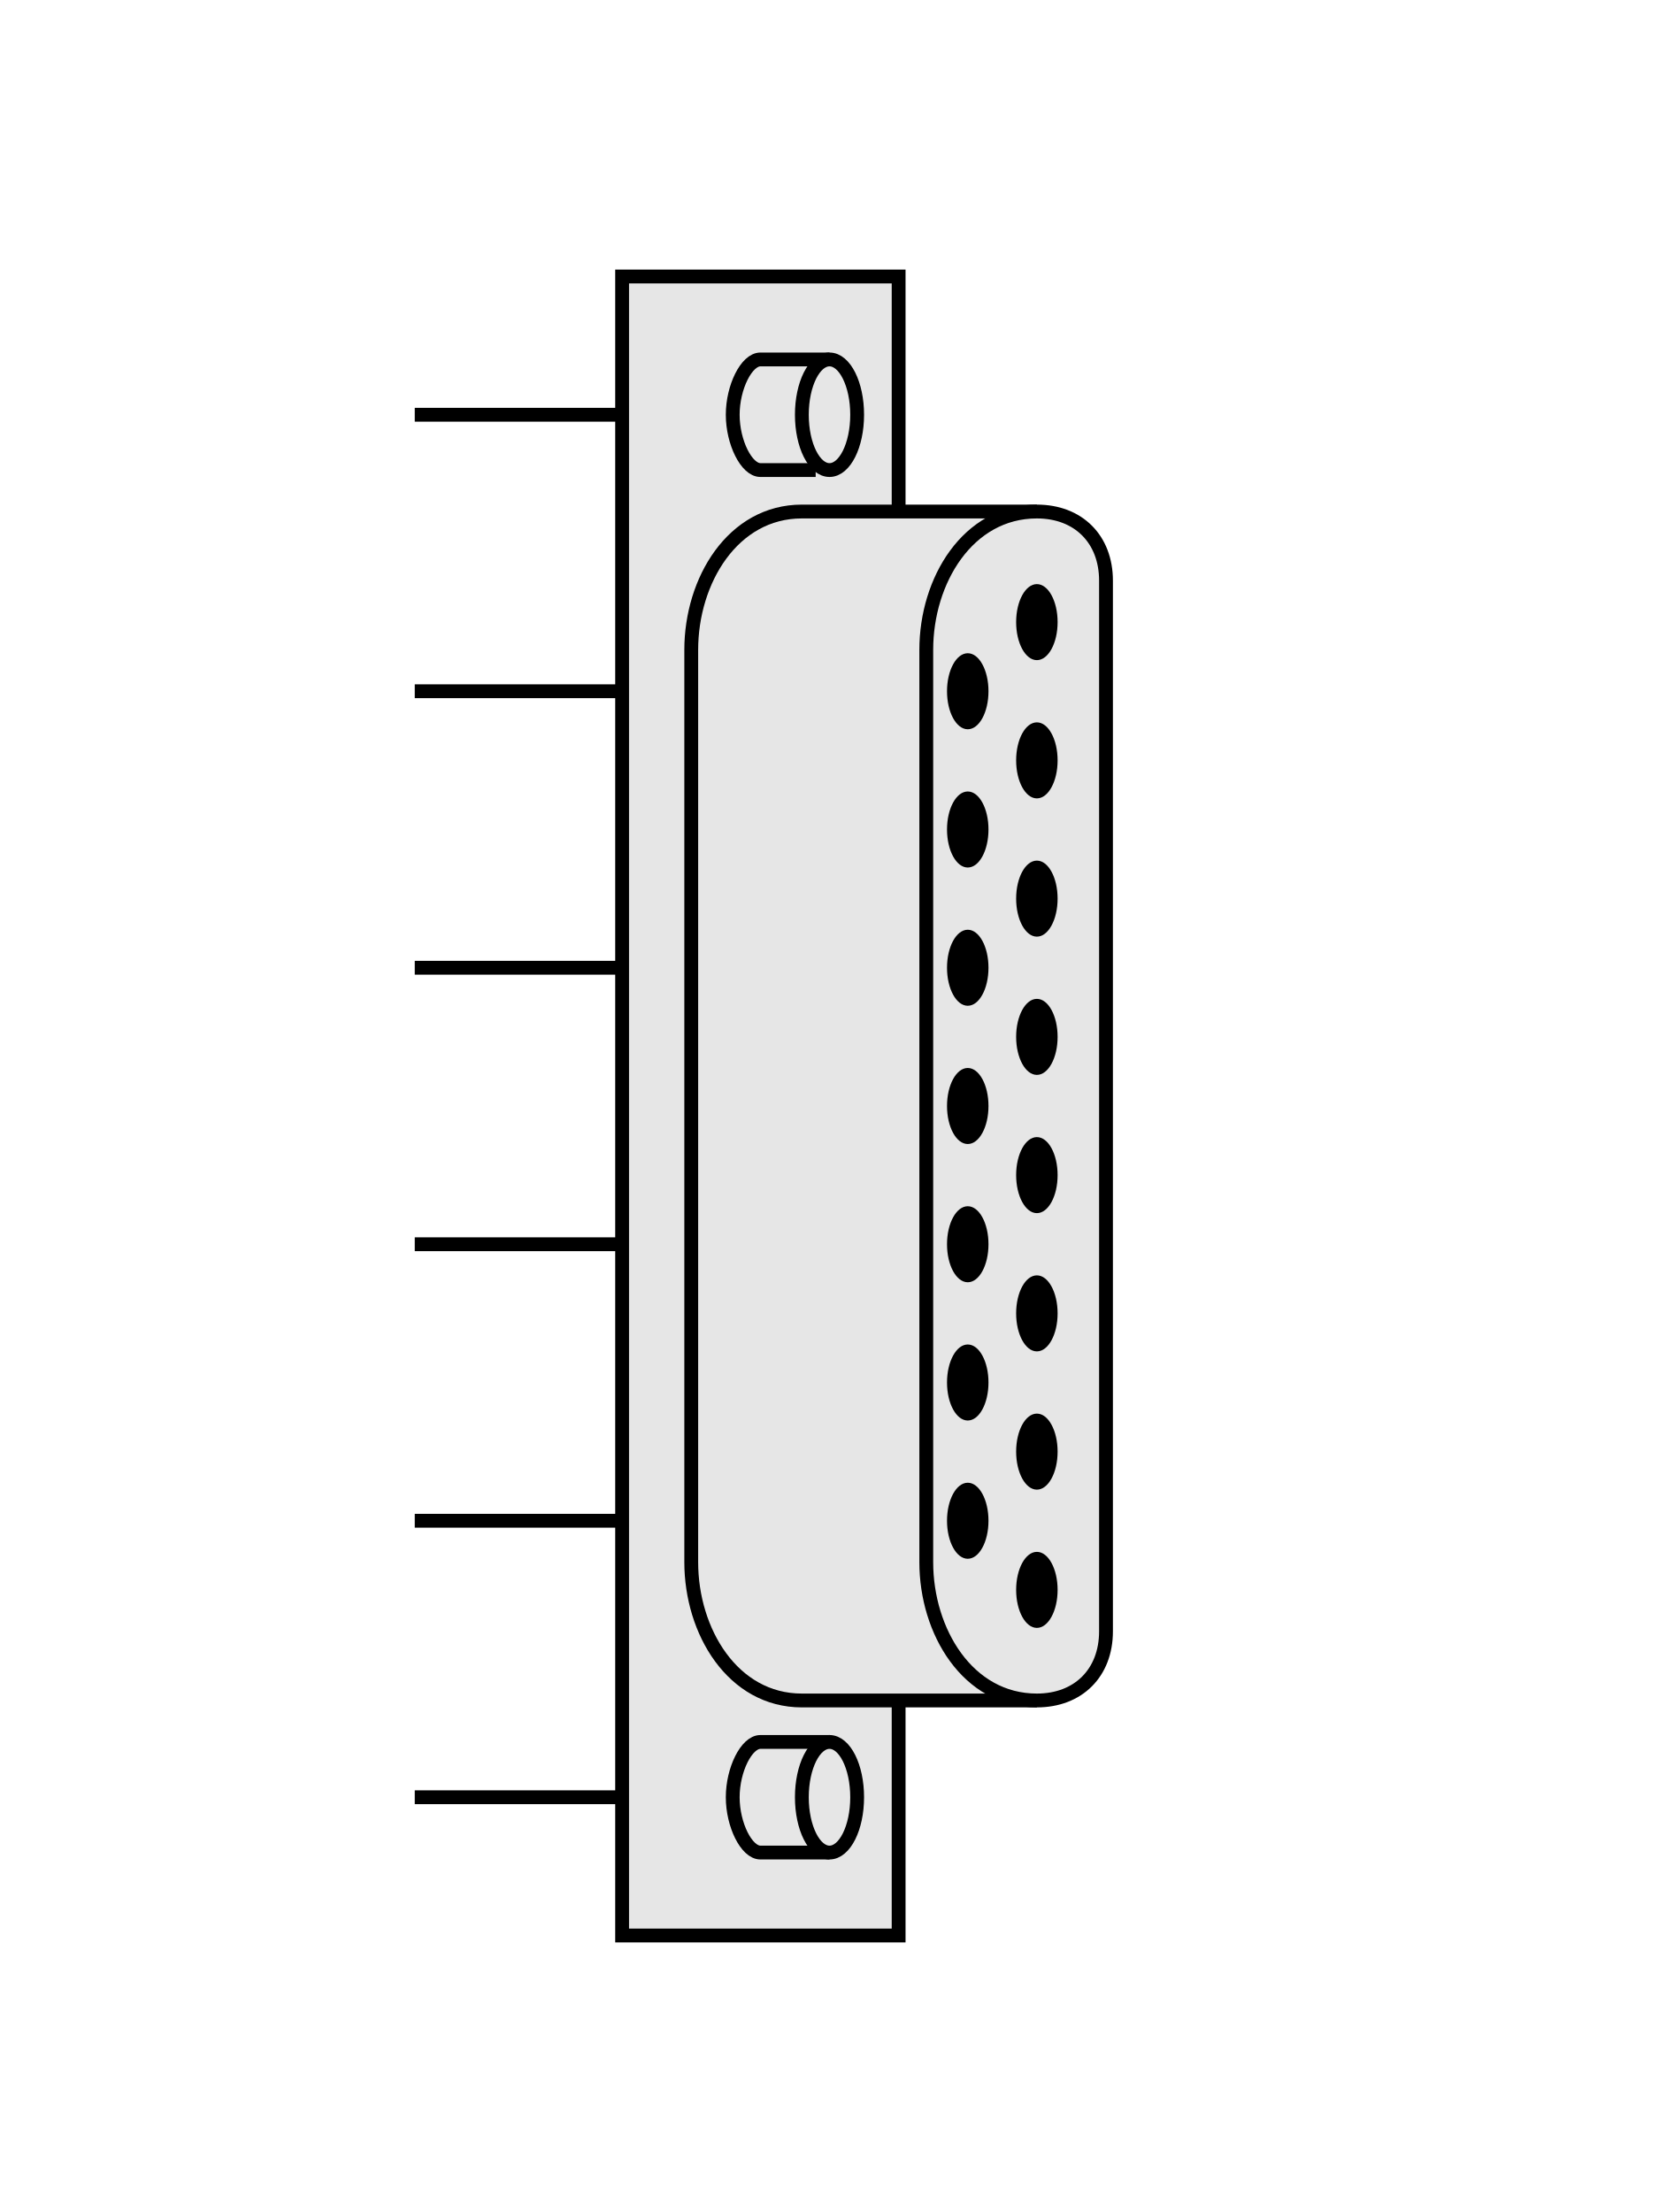
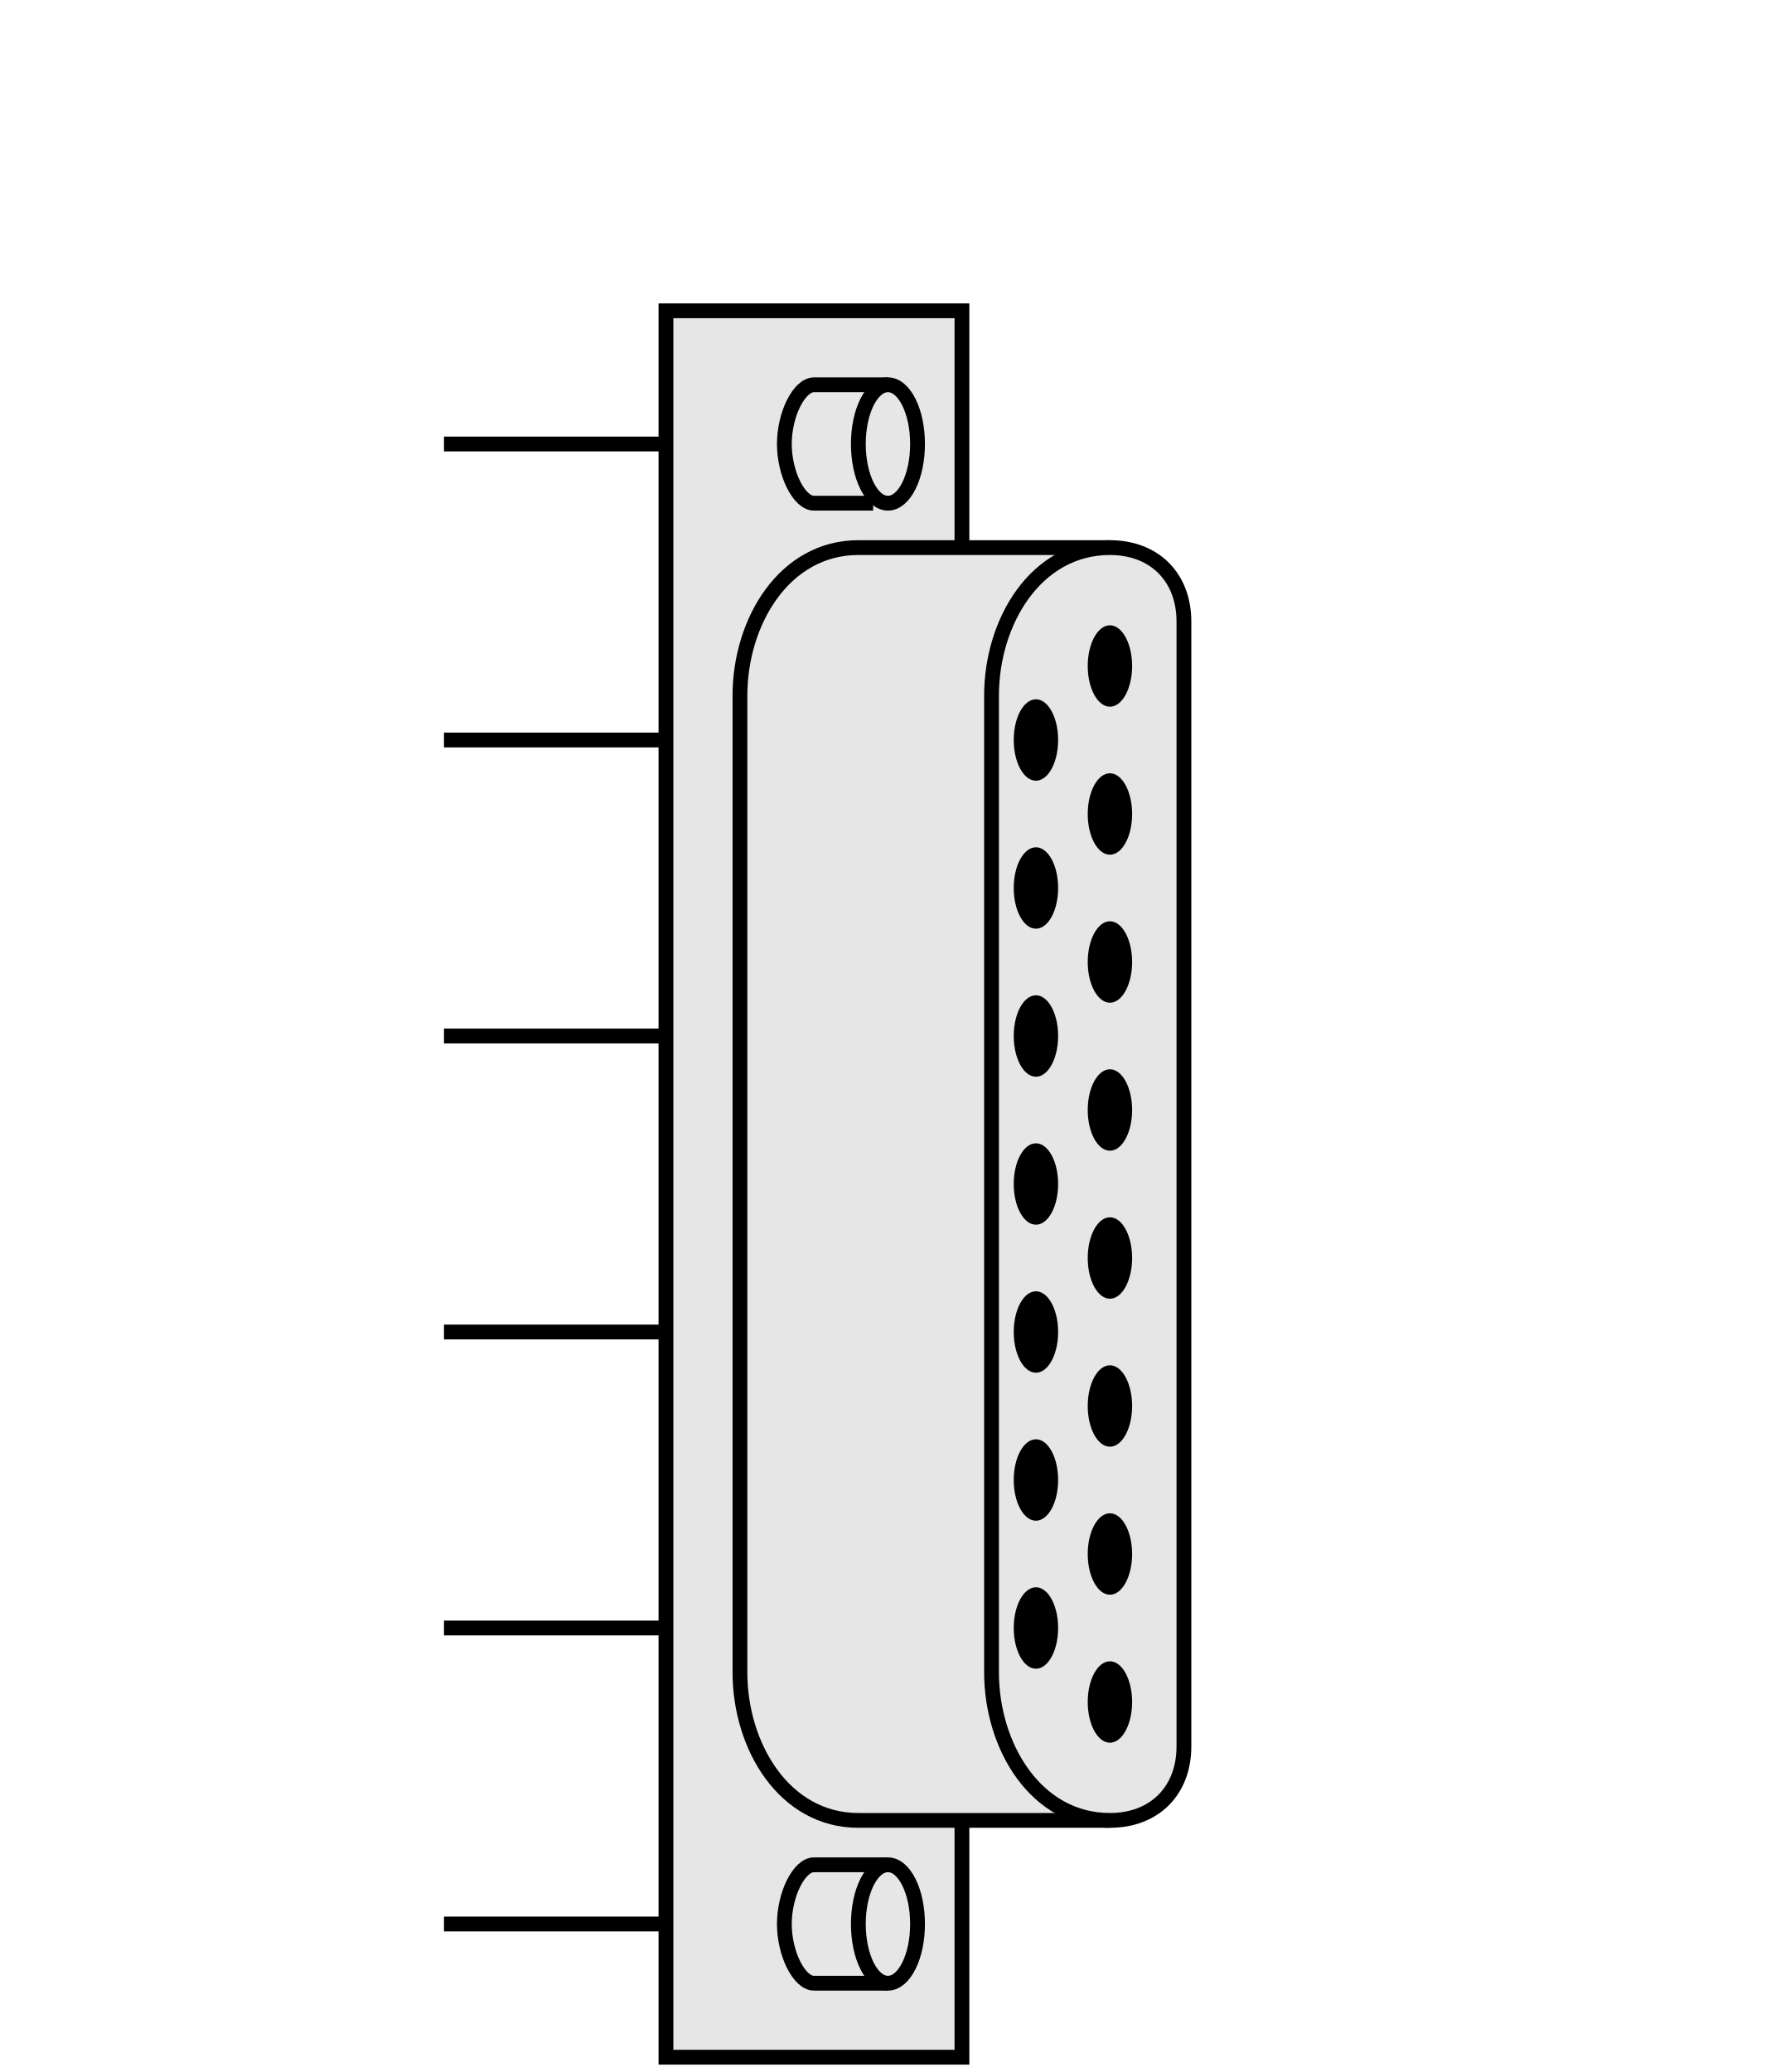
- <svg xmlns="http://www.w3.org/2000/svg" version="1.1" viewBox="0 0 120 160">
+ <svg xmlns="http://www.w3.org/2000/svg" version="1.1" viewBox="0 0 120 140">
  <path d="m50 30h-20" fill="none" stroke="#000" stroke-width="1px" />
  <path d="m50 50h-20" fill="none" stroke="#000" stroke-width="1px" />
  <path d="m50 70h-20" fill="none" stroke="#000" stroke-width="1px" />
  <path d="m50 90h-20" fill="none" stroke="#000" stroke-width="1px" />
  <path d="m50 110h-20" fill="none" stroke="#000" stroke-width="1px" />
  <path d="m50 130h-20" fill="none" stroke="#000" stroke-width="1px" />
-   <rect transform="scale(-1,1)" x="-65" y="20" width="20" height="120" fill="#e6e6e6" stroke="#000" />
+   <rect transform="scale(-1,1)" x="-65" y="21" width="20" height="118" fill="#e6e6e6" stroke="#000" />
  <path d="m75 37h-17c-5 0-8 5-8 10v66c0 5 3 10 8 10h17" fill="#e6e6e6" fill-rule="evenodd" stroke="#000" stroke-width="1px" />
  <path d="m75 37c-5 0-8 5-8 10v66c0 5 3 10 8 10 3 0 5-2 5-5v-76c0-3.001-2-5-5-5z" fill="#e6e6e6" fill-rule="evenodd" stroke="#000" stroke-width="1px" />
  <ellipse transform="translate(0,90)" cx="70" cy="-10" rx="1.5" ry="2.75" d="m 71.5,-10 c 0,1.519 -0.672,2.75 -1.5,2.75 -0.828,0 -1.5,-1.231 -1.5,-2.75 0,-1.519 0.672,-2.75 1.5,-2.75 0.828,0 1.5,1.231 1.5,2.75 z" />
  <ellipse transform="translate(0,90)" cx="75" cy="-45" rx="1.5" ry="2.75" d="m 76.5,-45 c 0,1.519 -0.672,2.75 -1.5,2.75 -0.828,0 -1.5,-1.231 -1.5,-2.75 0,-1.519 0.672,-2.75 1.5,-2.75 0.828,0 1.5,1.231 1.5,2.75 z" />
  <ellipse transform="translate(0,90)" cx="70" cy="-20" rx="1.5" ry="2.75" d="m 71.5,-20 c 0,1.519 -0.672,2.75 -1.5,2.75 -0.828,0 -1.5,-1.231 -1.5,-2.75 0,-1.519 0.672,-2.75 1.5,-2.75 0.828,0 1.5,1.231 1.5,2.75 z" />
  <ellipse transform="translate(0,90)" cx="70" cy="-30" rx="1.5" ry="2.75" d="m 71.5,-30 c 0,1.519 -0.672,2.75 -1.5,2.75 -0.828,0 -1.5,-1.231 -1.5,-2.75 0,-1.519 0.672,-2.75 1.5,-2.75 0.828,0 1.5,1.231 1.5,2.75 z" />
  <ellipse transform="translate(0,90)" cx="70" cy="-40" rx="1.5" ry="2.75" d="m 71.5,-40 c 0,1.519 -0.672,2.75 -1.5,2.75 -0.828,0 -1.5,-1.231 -1.5,-2.75 0,-1.519 0.672,-2.75 1.5,-2.75 0.828,0 1.5,1.231 1.5,2.75 z" />
  <ellipse transform="translate(0,90)" cx="70" cy="20" rx="1.5" ry="2.75" d="m 71.5,20 c 0,1.519 -0.672,2.75 -1.5,2.75 -0.828,0 -1.5,-1.231 -1.5,-2.75 0,-1.519 0.672,-2.75 1.5,-2.75 0.828,0 1.5,1.231 1.5,2.75 z" />
  <ellipse transform="translate(0,90)" cx="70" cy="10" rx="1.5" ry="2.75" d="m 71.5,10 c 0,1.519 -0.672,2.75 -1.5,2.75 -0.828,0 -1.5,-1.231 -1.5,-2.75 0,-1.519 0.672,-2.75 1.5,-2.75 0.828,0 1.5,1.231 1.5,2.75 z" />
  <ellipse transform="translate(0,90)" cx="70" rx="1.5" ry="2.75" d="m 71.5,0 c 0,1.519 -0.672,2.75 -1.5,2.75 -0.828,0 -1.5,-1.231 -1.5,-2.75 0,-1.519 0.672,-2.75 1.5,-2.75 0.828,0 1.5,1.231 1.5,2.75 z" />
  <ellipse transform="translate(0,90)" cx="75" cy="5" rx="1.5" ry="2.75" d="m 76.5,5 c 0,1.519 -0.672,2.75 -1.5,2.75 -0.828,0 -1.5,-1.231 -1.5,-2.75 0,-1.519 0.672,-2.75 1.5,-2.75 0.828,0 1.5,1.231 1.5,2.75 z" />
  <ellipse transform="translate(0,90)" cx="75" cy="-5" rx="1.5" ry="2.75" d="m 76.5,-5 c 0,1.519 -0.672,2.75 -1.5,2.75 -0.828,0 -1.5,-1.231 -1.5,-2.75 0,-1.519 0.672,-2.75 1.5,-2.75 0.828,0 1.5,1.231 1.5,2.75 z" />
  <ellipse transform="translate(0,90)" cx="75" cy="-15" rx="1.5" ry="2.75" d="m 76.5,-15 c 0,1.519 -0.672,2.75 -1.5,2.75 -0.828,0 -1.5,-1.231 -1.5,-2.75 0,-1.519 0.672,-2.75 1.5,-2.75 0.828,0 1.5,1.231 1.5,2.75 z" />
  <ellipse transform="translate(0,90)" cx="75" cy="-25" rx="1.5" ry="2.75" d="m 76.5,-25 c 0,1.519 -0.672,2.75 -1.5,2.75 -0.828,0 -1.5,-1.231 -1.5,-2.75 0,-1.519 0.672,-2.75 1.5,-2.75 0.828,0 1.5,1.231 1.5,2.75 z" />
  <ellipse transform="translate(0,90)" cx="75" cy="25" rx="1.5" ry="2.75" d="m 76.5,25 c 0,1.519 -0.672,2.75 -1.5,2.75 -0.828,0 -1.5,-1.231 -1.5,-2.75 0,-1.519 0.672,-2.75 1.5,-2.75 0.828,0 1.5,1.231 1.5,2.75 z" />
  <ellipse transform="translate(0,90)" cx="75" cy="15" rx="1.5" ry="2.75" d="m 76.5,15 c 0,1.519 -0.672,2.75 -1.5,2.75 -0.828,0 -1.5,-1.231 -1.5,-2.75 0,-1.519 0.672,-2.75 1.5,-2.75 0.828,0 1.5,1.231 1.5,2.75 z" />
  <ellipse transform="translate(0,90)" cx="75" cy="-35" rx="1.5" ry="2.75" d="m 76.5,-35 c 0,1.519 -0.672,2.75 -1.5,2.75 -0.828,0 -1.5,-1.231 -1.5,-2.75 0,-1.519 0.672,-2.75 1.5,-2.75 0.828,0 1.5,1.231 1.5,2.75 z" />
  <path d="m60 134h-5c-1 0-2-2-2-4s1-4 2-4h5" fill="#e6e6e6" stroke="#000" />
  <ellipse transform="translate(0,90)" cx="60" cy="40" rx="2" ry="4" d="m 62,40 c 0,2.209 -0.895,4 -2,4 -1.105,0 -2,-1.791 -2,-4 0,-2.209 0.895,-4 2,-4 1.105,0 2,1.791 2,4 z" fill="#e6e6e6" stroke="#000" />
  <path d="m59 34h-4c-1 0-2-2-2-4s1-4 2-4h5" fill="#e6e6e6" stroke="#000" />
  <ellipse transform="translate(0,90)" cx="60" cy="-60" rx="2" ry="4" d="m 62,-60 c 0,2.209 -0.895,4 -2,4 -1.105,0 -2,-1.791 -2,-4 0,-2.209 0.895,-4 2,-4 1.105,0 2,1.791 2,4 z" fill="#e6e6e6" stroke="#000" />
</svg>
